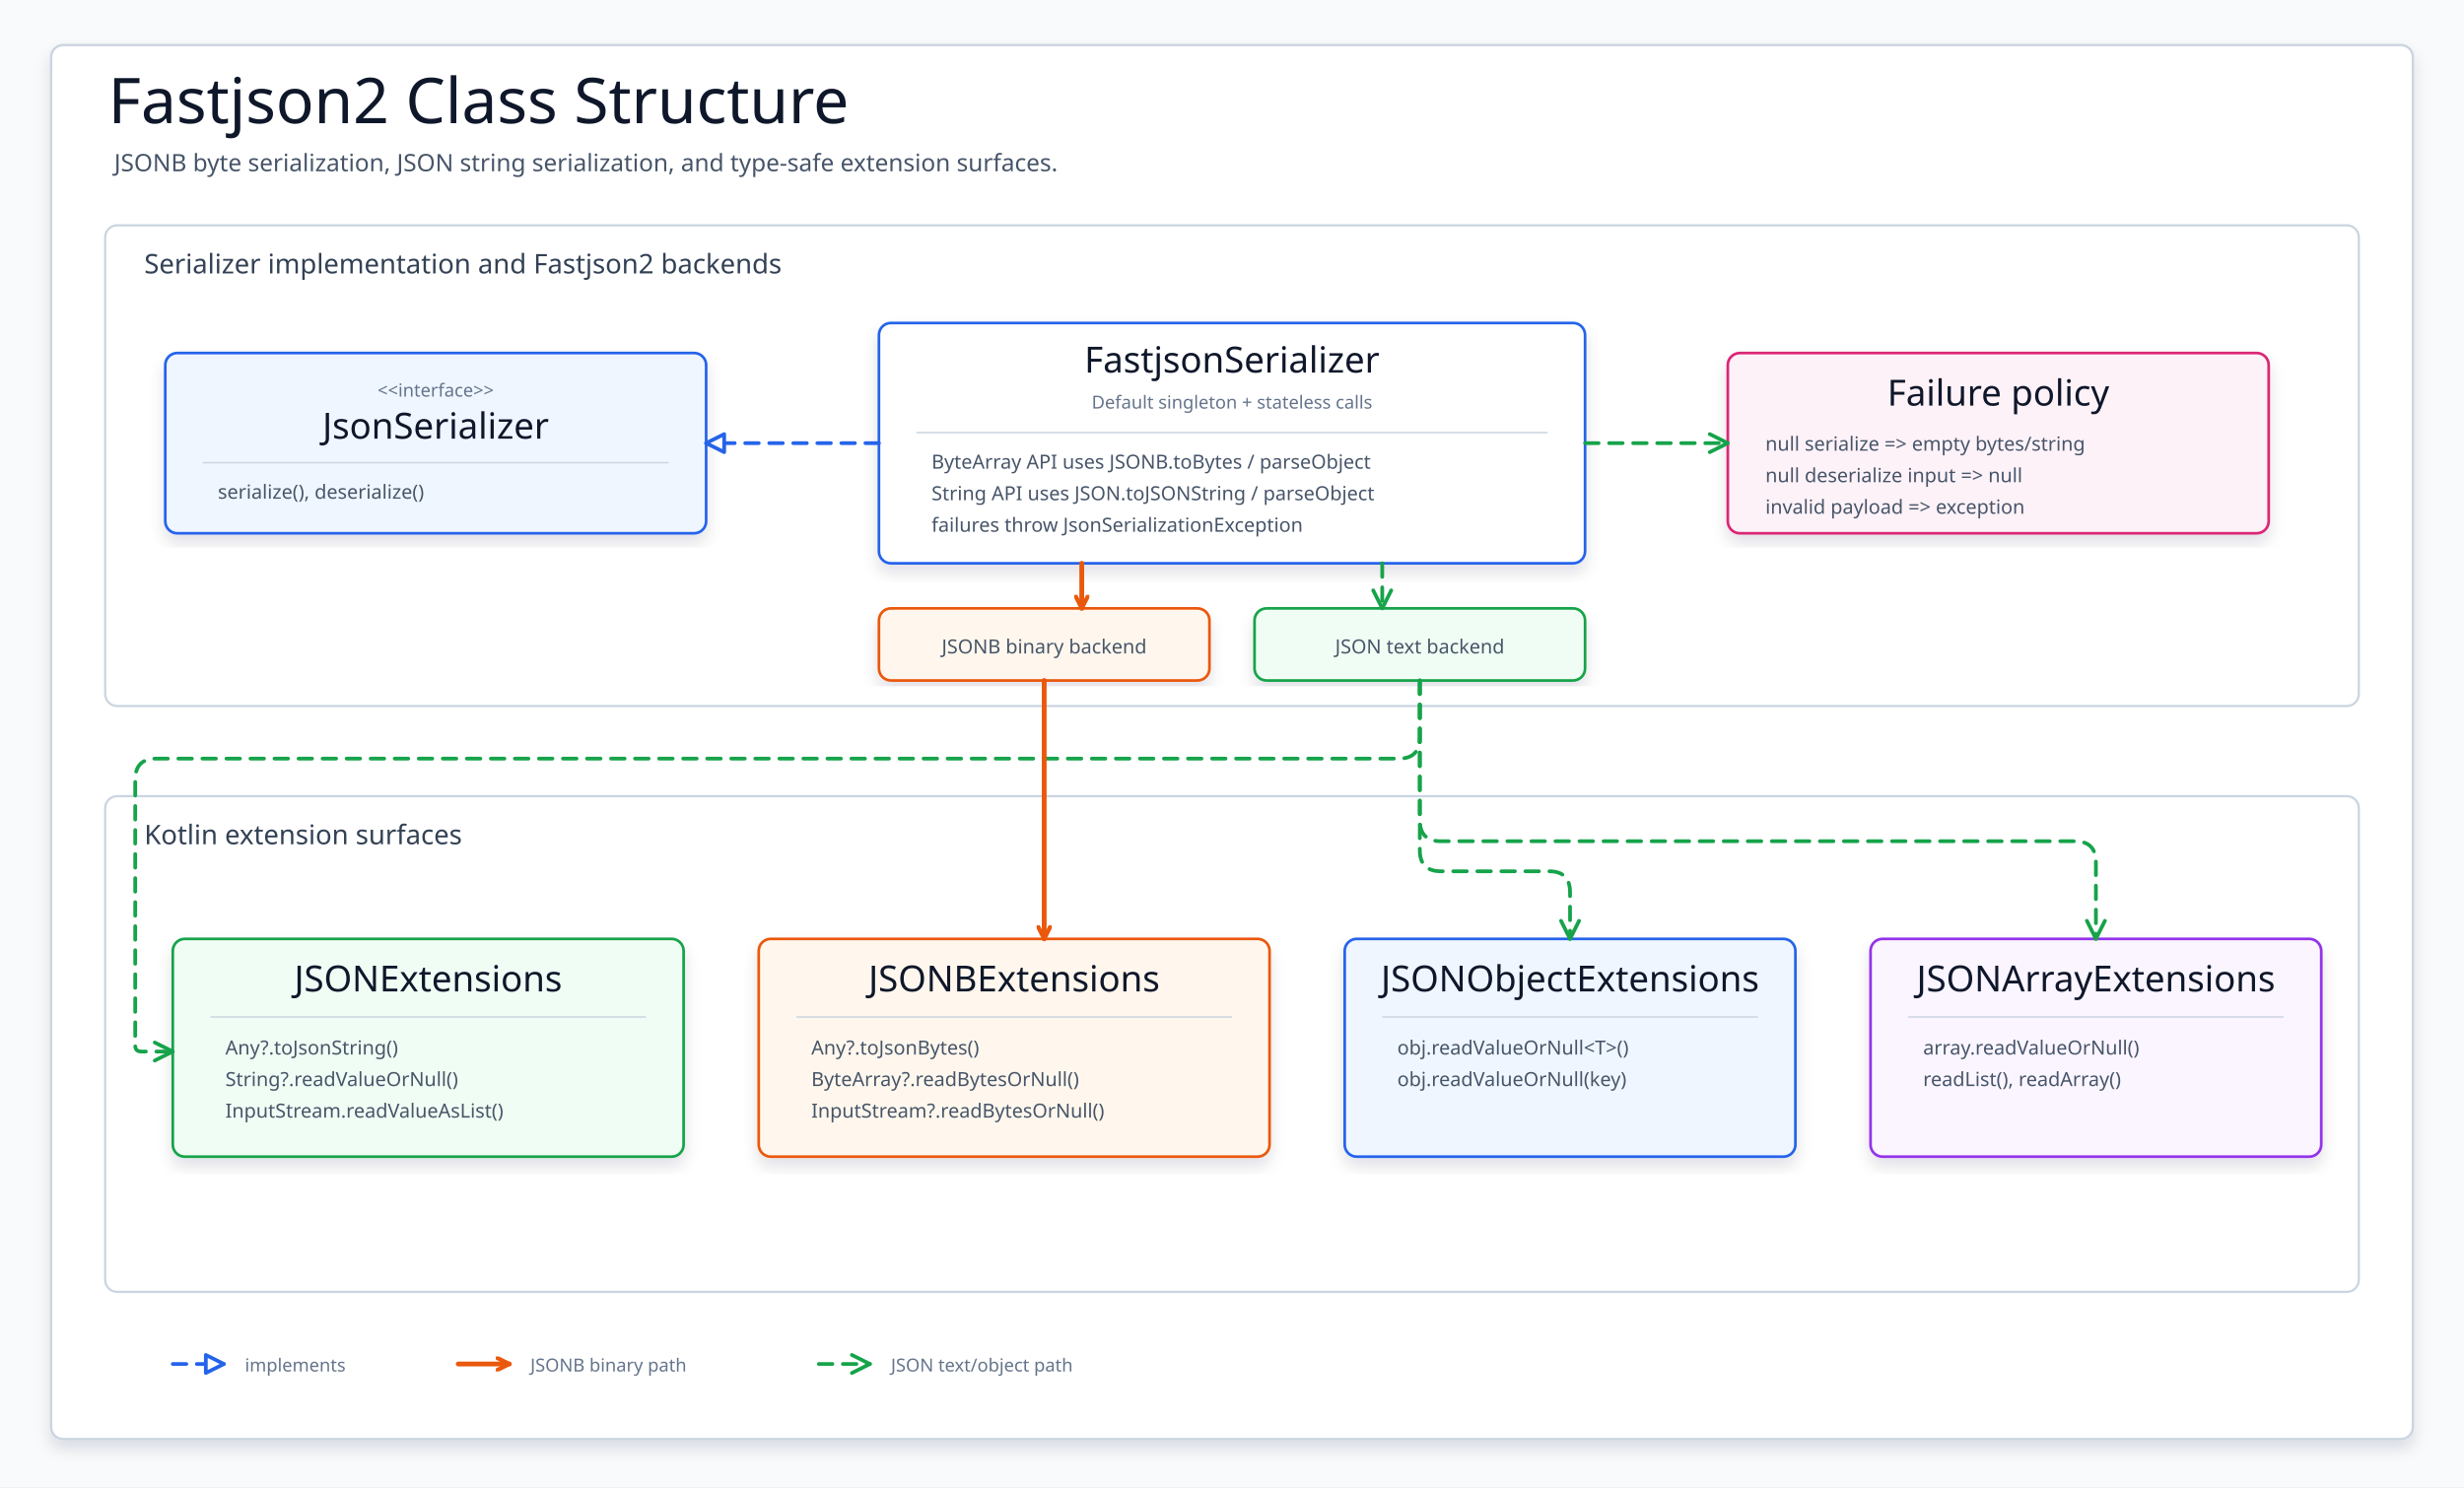
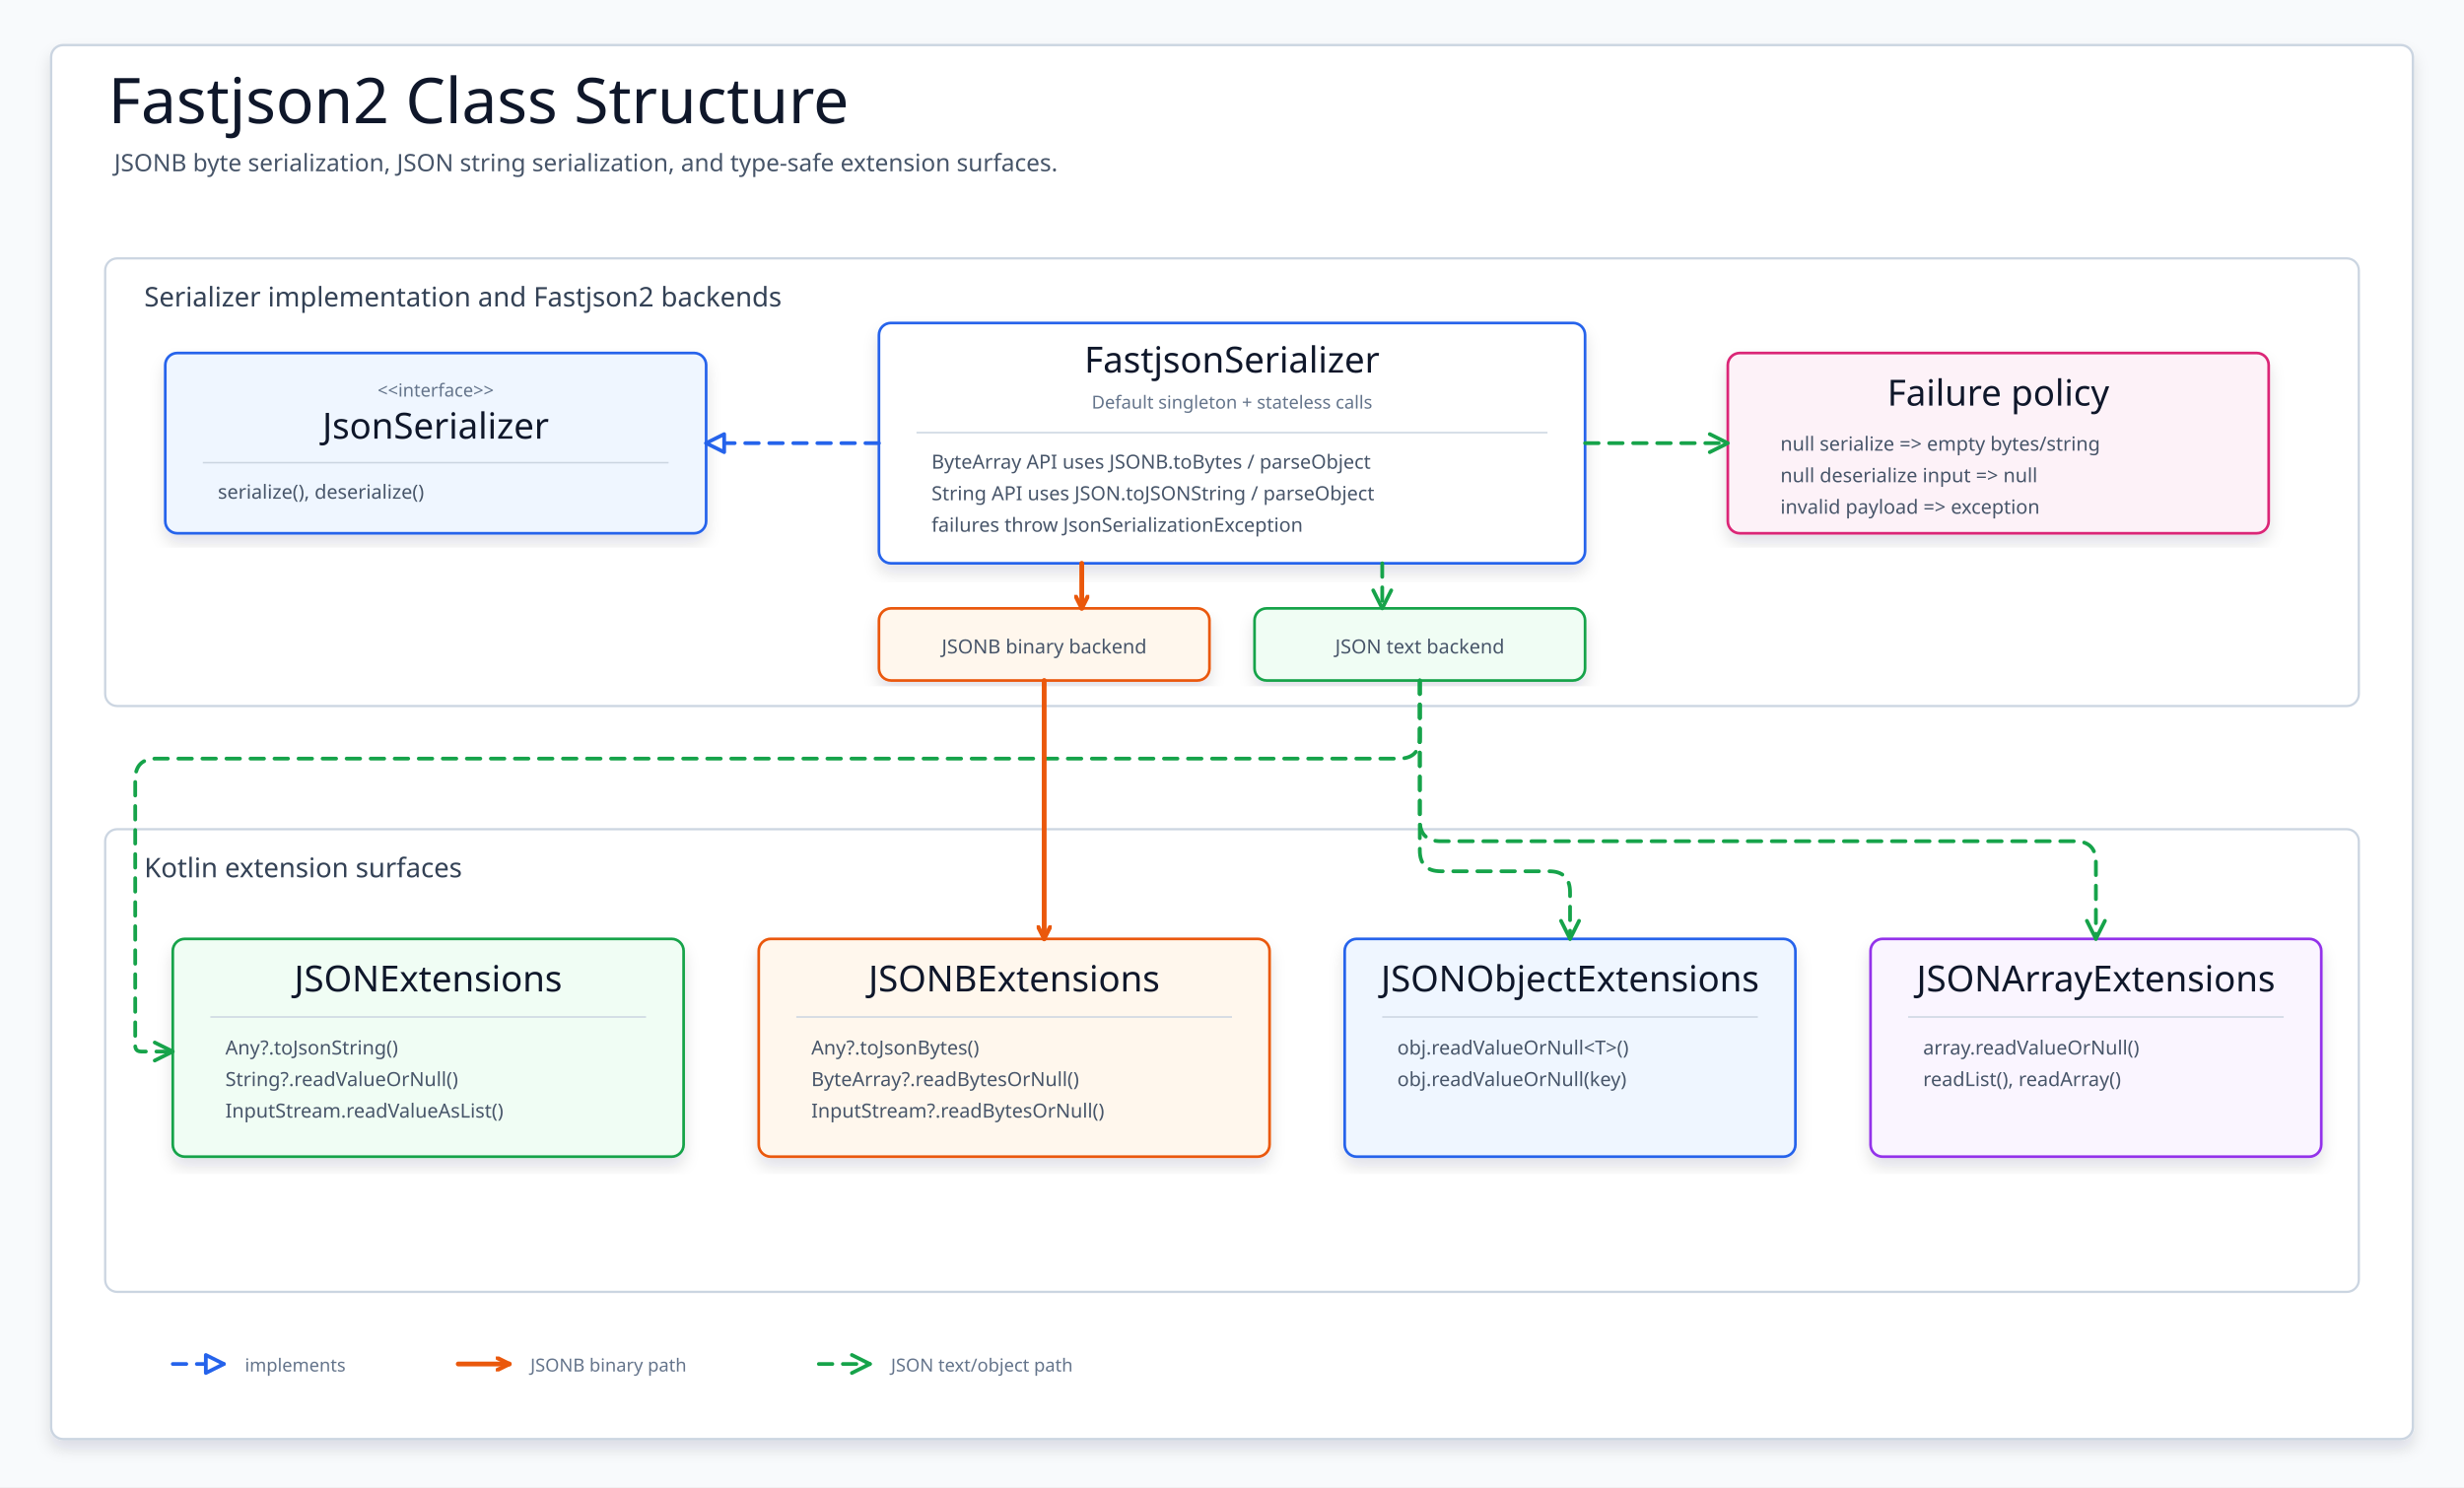
<svg xmlns="http://www.w3.org/2000/svg" width="1640" height="990" viewBox="0 0 1640 990" role="img" aria-label="Fastjson2 Class Structure">
  <defs>
    <filter id="softShadow" x="-8%" y="-8%" width="116%" height="116%">
      <feDropShadow dx="0" dy="6" stdDeviation="5" flood-color="#0F172A" flood-opacity="0.12" />
    </filter>
    <marker id="tri-blue" markerWidth="14" markerHeight="12" refX="12" refY="6" orient="auto" markerUnits="userSpaceOnUse">
      <path d="M 1 1 L 12 6 L 1 11 Z" fill="#FFFFFF" stroke="#2563EB" stroke-width="2.4" stroke-linejoin="round" stroke-dasharray="none" style="stroke-dasharray:none" />
    </marker>
    <marker id="open-green" markerWidth="10" markerHeight="10" refX="9" refY="5" orient="auto" markerUnits="userSpaceOnUse">
      <path d="M 1 1 L 9 5 L 1 9" fill="none" stroke="#16A34A" stroke-width="2.8" stroke-linecap="round" stroke-linejoin="round" stroke-dasharray="none" style="stroke-dasharray:none" />
    </marker>
    <marker id="open-orange" markerWidth="10" markerHeight="10" refX="9" refY="5" orient="auto" markerUnits="userSpaceOnUse">
      <path d="M 1 1 L 9 5 L 1 9" fill="none" stroke="#EA580C" stroke-width="2.8" stroke-linecap="round" stroke-linejoin="round" stroke-dasharray="none" style="stroke-dasharray:none" />
    </marker>
    <style>
      svg { font-family: "Architects Daughter", "Comic Mono", "Comic Sans MS", ui-sans-serif, system-ui, sans-serif; }
      .canvas { fill: #F8FAFC; }
      .frame { fill: #FFFFFF; stroke: #CBD5E1; stroke-width: 1.6; filter: url(#softShadow); }
      .title { font-family: "Architects Daughter"; font-size: 42px; fill: #0F172A; }
      .subtitle { font-family: "Comic Mono"; font-size: 16px; fill: #475569; }
      .panel { fill: #FFFFFF; stroke: #CBD5E1; stroke-width: 1.5; }
      .panelTitle { font-family: "Comic Mono"; font-size: 18px; fill: #334155; }
      .card { stroke-width: 1.8; filter: url(#softShadow); }
      .className { font-family: "Architects Daughter"; font-size: 24px; fill: #0F172A; }
      .stereo { font-family: "Comic Mono"; font-size: 12px; fill: #64748B; }
      .member { font-family: "Comic Mono"; font-size: 13px; fill: #475569; }
      .small { font-family: "Comic Mono"; font-size: 12px; fill: #64748B; }
      .divider { stroke: #CBD5E1; stroke-width: 1; }
      .impl { fill: none; stroke: #2563EB; stroke-width: 2.5; stroke-linecap: round; stroke-dasharray: 9 7; marker-end: url(#tri-blue); }
      .useGreen { fill: none; stroke: #16A34A; stroke-width: 2.5; stroke-linecap: round; stroke-linejoin: round; stroke-dasharray: 9 7; marker-end: url(#open-green); }
      .flowOrange { fill: none; stroke: #EA580C; stroke-width: 3.2; stroke-linecap: round; stroke-linejoin: round; marker-end: url(#open-orange); }
    </style>
  </defs>
  <rect class="canvas" width="1640" height="990" />
  <rect class="frame" x="34" y="30" width="1572" height="928" rx="8" />
  <text class="title" x="72" y="82">Fastjson2 Class Structure</text>
  <text class="subtitle" x="76" y="114">JSONB byte serialization, JSON string serialization, and type-safe extension surfaces.</text>
  <g>
-     <rect class="panel" x="70" y="150" width="1500" height="320" rx="8" />
-     <text class="panelTitle" x="96" y="182">Serializer implementation and Fastjson2 backends</text>
+     <rect class="panel" x="70" y="172" width="1500" height="298" rx="8" />
+     <text class="panelTitle" x="96" y="204">Serializer implementation and Fastjson2 backends</text>
  </g>
  <g>
-     <rect class="panel" x="70" y="530" width="1500" height="330" rx="8" />
-     <text class="panelTitle" x="96" y="562">Kotlin extension surfaces</text>
+     <rect class="panel" x="70" y="552" width="1500" height="308" rx="8" />
+     <text class="panelTitle" x="96" y="584">Kotlin extension surfaces</text>
  </g>
  <g id="json-serializer">
    <rect class="card" x="110" y="235" width="360" height="120" rx="8" fill="#EFF6FF" stroke="#2563EB" />
    <text class="stereo" x="290" y="264" text-anchor="middle">&lt;&lt;interface&gt;&gt;</text>
    <text class="className" x="290" y="292" text-anchor="middle">JsonSerializer</text>
    <line class="divider" x1="135" y1="308" x2="445" y2="308" />
    <text class="member" x="145" y="332">serialize(), deserialize()</text>
  </g>
  <g id="fastjson-serializer">
    <rect class="card" x="585" y="215" width="470" height="160" rx="8" fill="#FFFFFF" stroke="#2563EB" />
    <text class="className" x="820" y="248" text-anchor="middle">FastjsonSerializer</text>
    <text class="stereo" x="820" y="272" text-anchor="middle">Default singleton + stateless calls</text>
    <line class="divider" x1="610" y1="288" x2="1030" y2="288" />
    <text class="member" x="620" y="312">ByteArray API uses JSONB.toBytes / parseObject</text>
    <text class="member" x="620" y="333">String API uses JSON.toJSONString / parseObject</text>
    <text class="member" x="620" y="354">failures throw JsonSerializationException</text>
  </g>
  <g id="failure-policy">
    <rect class="card" x="1150" y="235" width="360" height="120" rx="8" fill="#FDF2F8" stroke="#DB2777" />
    <text class="className" x="1330" y="270" text-anchor="middle">Failure policy</text>
-     <text class="member" x="1175" y="300">null serialize =&gt; empty bytes/string</text>
-     <text class="member" x="1175" y="321">null deserialize input =&gt; null</text>
-     <text class="member" x="1175" y="342">invalid payload =&gt; exception</text>
+     <text class="member" x="1185" y="300">null serialize =&gt; empty bytes/string</text>
+     <text class="member" x="1185" y="321">null deserialize input =&gt; null</text>
+     <text class="member" x="1185" y="342">invalid payload =&gt; exception</text>
  </g>
  <path class="impl" d="M 585 295 L 470 295" style="marker-end:none" />
  <polygon points="482,289 470,295 482,301" fill="#ffffff" stroke="#2563EB" stroke-width="2.5" stroke-linejoin="round" stroke-dasharray="none" style="stroke-dasharray:none!important" data-direct-solid-head="true" />
  <path class="useGreen" d="M 1055 295 L 1150 295" style="marker-end:none" />
  <polyline points="1138,301 1150,295 1138,289" fill="none" stroke="#16A34A" stroke-width="2.5" stroke-linecap="round" stroke-linejoin="round" stroke-dasharray="none" style="stroke-dasharray:none!important" data-direct-solid-head="true" />
  <g id="jsonb-backend">
    <rect class="card" x="585" y="405" width="220" height="48" rx="8" fill="#FFF7ED" stroke="#EA580C" />
    <text class="member" x="695" y="435" text-anchor="middle">JSONB binary backend</text>
  </g>
  <g id="json-backend">
    <rect class="card" x="835" y="405" width="220" height="48" rx="8" fill="#F0FDF4" stroke="#16A34A" />
    <text class="member" x="945" y="435" text-anchor="middle">JSON text backend</text>
  </g>
  <path class="flowOrange" d="M 720 375 L 720 405" />
  <path class="useGreen" d="M 920 375 L 920 405" style="marker-end:none" />
  <polyline points="914,393 920,405 926,393" fill="none" stroke="#16A34A" stroke-width="2.5" stroke-linecap="round" stroke-linejoin="round" stroke-dasharray="none" style="stroke-dasharray:none!important" data-direct-solid-head="true" />
  <g id="json-ext">
    <rect class="card" x="115" y="625" width="340" height="145" rx="8" fill="#F0FDF4" stroke="#16A34A" />
    <text class="className" x="285" y="660" text-anchor="middle">JSONExtensions</text>
    <line class="divider" x1="140" y1="677" x2="430" y2="677" />
    <text class="member" x="150" y="702">Any?.toJsonString()</text>
    <text class="member" x="150" y="723">String?.readValueOrNull()</text>
    <text class="member" x="150" y="744">InputStream.readValueAsList()</text>
  </g>
  <g id="jsonb-ext">
    <rect class="card" x="505" y="625" width="340" height="145" rx="8" fill="#FFF7ED" stroke="#EA580C" />
    <text class="className" x="675" y="660" text-anchor="middle">JSONBExtensions</text>
    <line class="divider" x1="530" y1="677" x2="820" y2="677" />
    <text class="member" x="540" y="702">Any?.toJsonBytes()</text>
    <text class="member" x="540" y="723">ByteArray?.readBytesOrNull()</text>
    <text class="member" x="540" y="744">InputStream?.readBytesOrNull()</text>
  </g>
  <g id="object-ext">
    <rect class="card" x="895" y="625" width="300" height="145" rx="8" fill="#EFF6FF" stroke="#2563EB" />
    <text class="className" x="1045" y="660" text-anchor="middle">JSONObjectExtensions</text>
    <line class="divider" x1="920" y1="677" x2="1170" y2="677" />
    <text class="member" x="930" y="702">obj.readValueOrNull&lt;T&gt;()</text>
    <text class="member" x="930" y="723">obj.readValueOrNull(key)</text>
  </g>
  <g id="array-ext">
    <rect class="card" x="1245" y="625" width="300" height="145" rx="8" fill="#FAF5FF" stroke="#9333EA" />
    <text class="className" x="1395" y="660" text-anchor="middle">JSONArrayExtensions</text>
    <line class="divider" x1="1270" y1="677" x2="1520" y2="677" />
    <text class="member" x="1280" y="702">array.readValueOrNull()</text>
    <text class="member" x="1280" y="723">readList(), readArray()</text>
  </g>
  <path class="useGreen" d="M 945 453 L 945 491 Q 945 505 931 505 L 104 505 Q 90 505 90 519 L 90 696 Q 90 700 94 700 L 115 700" style="marker-end:none" />
  <polyline points="103,706 115,700 103,694" fill="none" stroke="#16A34A" stroke-width="2.5" stroke-linecap="round" stroke-linejoin="round" stroke-dasharray="none" style="stroke-dasharray:none!important" data-direct-solid-head="true" />
  <path class="flowOrange" d="M 695 453 L 695 625" />
  <path class="useGreen" d="M 945 453 L 945 566 Q 945 580 959 580 L 1031 580 Q 1045 580 1045 594 L 1045 625" style="marker-end:none" />
  <polyline points="1039,613 1045,625 1051,613" fill="none" stroke="#16A34A" stroke-width="2.5" stroke-linecap="round" stroke-linejoin="round" stroke-dasharray="none" style="stroke-dasharray:none!important" data-direct-solid-head="true" />
  <path class="useGreen" d="M 945 453 L 945 546 Q 945 560 959 560 L 1381 560 Q 1395 560 1395 574 L 1395 625" style="marker-end:none" />
  <polyline points="1389,613 1395,625 1401,613" fill="none" stroke="#16A34A" stroke-width="2.5" stroke-linecap="round" stroke-linejoin="round" stroke-dasharray="none" style="stroke-dasharray:none!important" data-direct-solid-head="true" />
  <g transform="translate(115, 900)">
    <path class="impl" d="M 0 8 L 34 8" style="marker-end:none" />
    <polygon points="22,14 34,8 22,2" fill="#ffffff" stroke="#2563EB" stroke-width="2.5" stroke-linejoin="round" stroke-dasharray="none" style="stroke-dasharray:none!important" data-direct-solid-head="true" />
    <text class="small" x="48" y="13">implements</text>
    <path class="flowOrange" d="M 190 8 L 224 8" />
    <text class="small" x="238" y="13">JSONB binary path</text>
    <path class="useGreen" d="M 430 8 L 464 8" style="marker-end:none" />
    <polyline points="452,14 464,8 452,2" fill="none" stroke="#16A34A" stroke-width="2.5" stroke-linecap="round" stroke-linejoin="round" stroke-dasharray="none" style="stroke-dasharray:none!important" data-direct-solid-head="true" />
    <text class="small" x="478" y="13">JSON text/object path</text>
  </g>
</svg>
